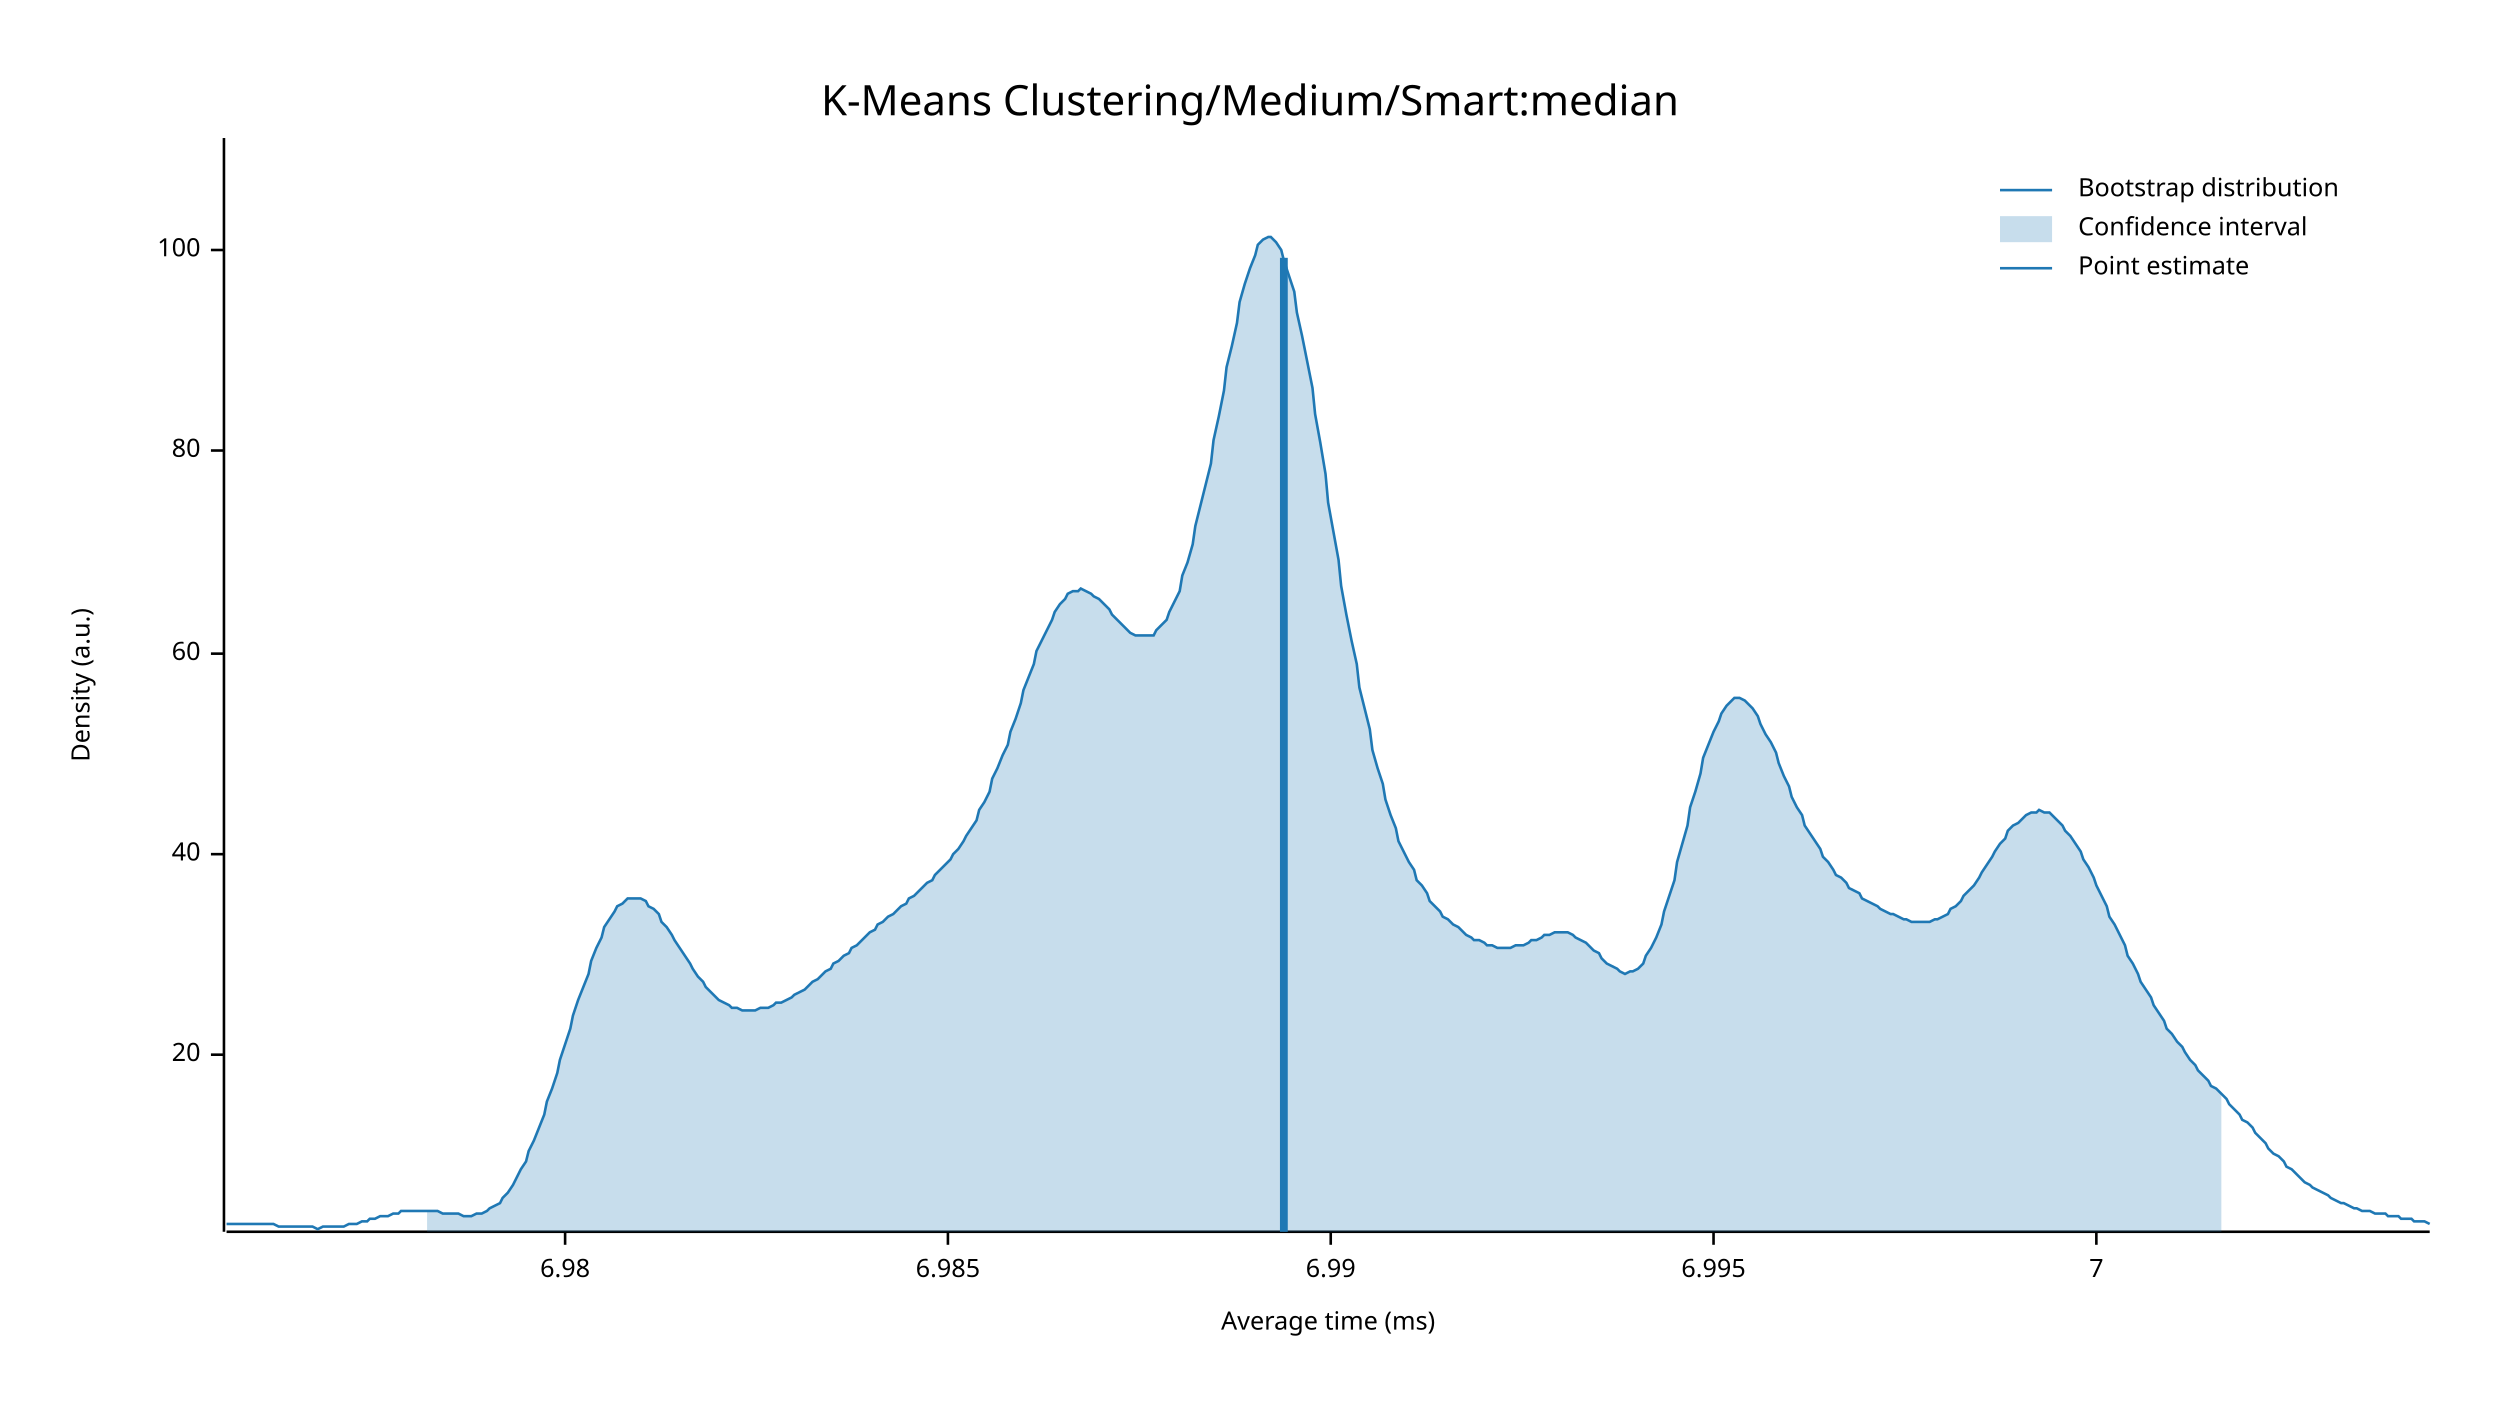
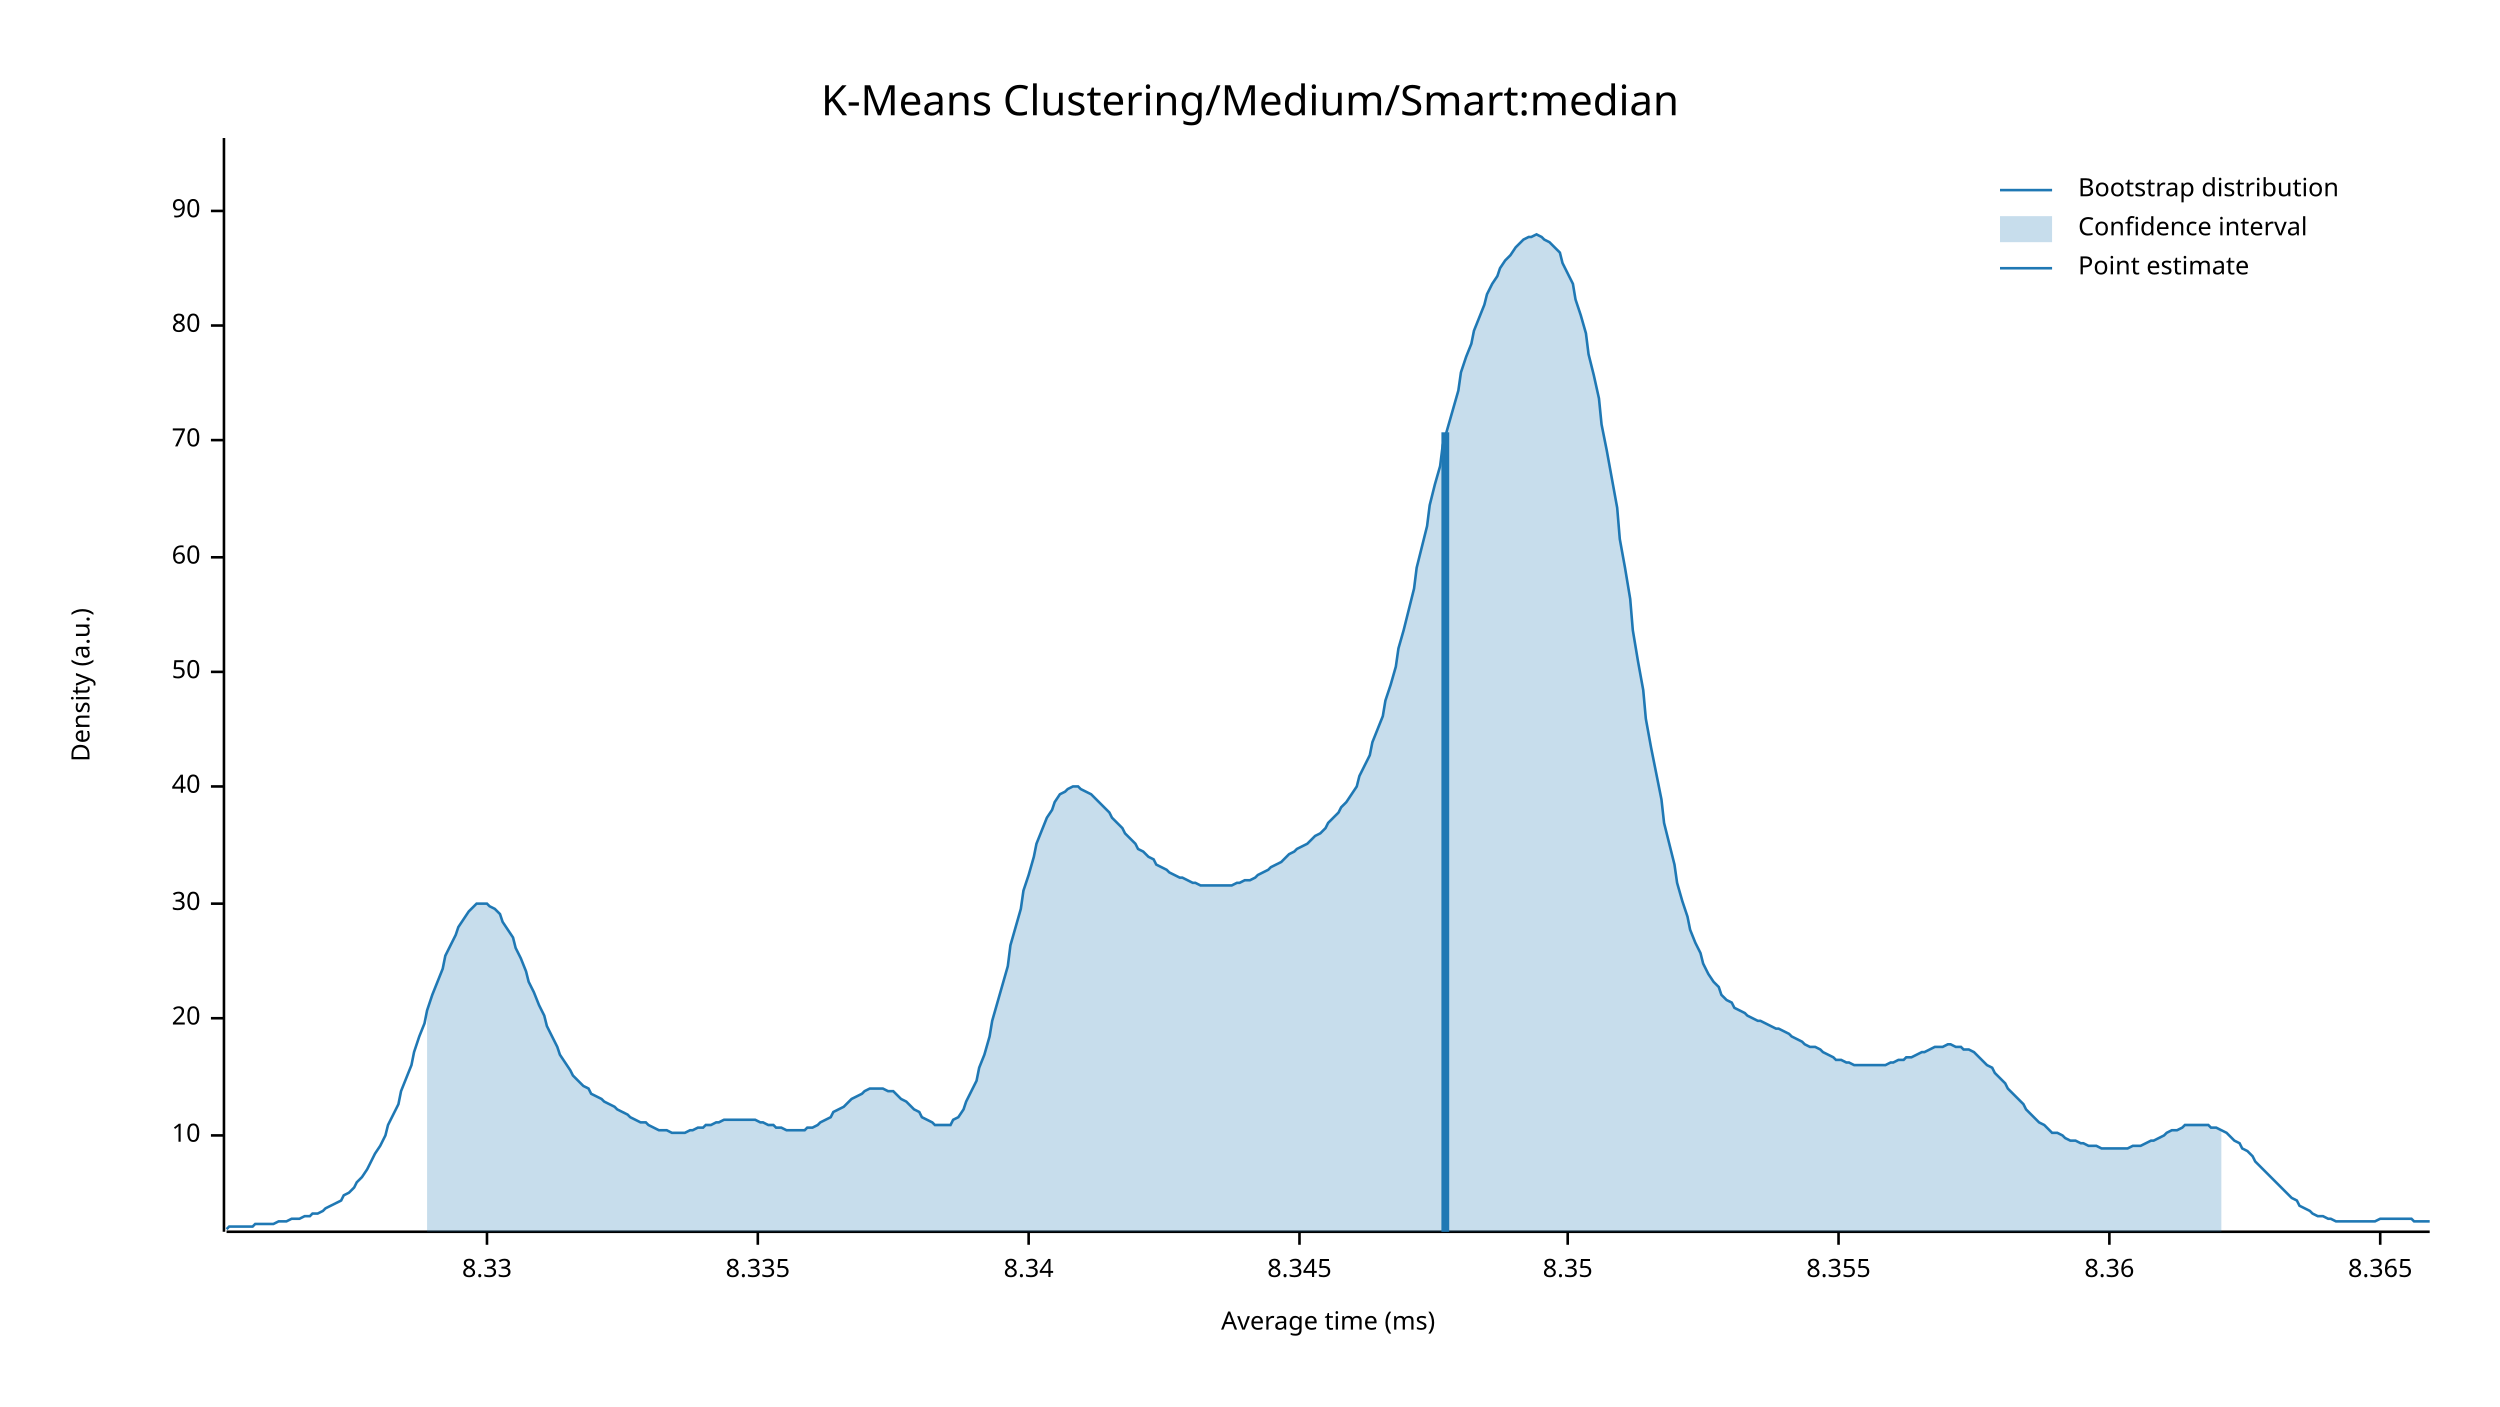
<svg xmlns="http://www.w3.org/2000/svg" width="960" height="540" viewBox="0 0 960 540">
  <text x="480" y="32" dy="0.76em" text-anchor="middle" font-family="sans-serif" font-size="16.129" opacity="1" fill="#000000">
K-Means Clustering/Medium/Smart:median
</text>
  <text x="27" y="263" dy="0.76em" text-anchor="middle" font-family="sans-serif" font-size="9.677" opacity="1" fill="#000000" transform="rotate(270, 27, 263)">
Density (a.u.)
</text>
  <text x="510" y="513" dy="-0.5ex" text-anchor="middle" font-family="sans-serif" font-size="9.677" opacity="1" fill="#000000">
Average time (ms)
</text>
  <polyline fill="none" opacity="1" stroke="#000000" stroke-width="1" points="86,53 86,473 " />
-   <text x="77" y="405" dy="0.5ex" text-anchor="end" font-family="sans-serif" font-size="9.677" opacity="1" fill="#000000">
+   <text x="77" y="436" dy="0.5ex" text-anchor="end" font-family="sans-serif" font-size="9.677" opacity="1" fill="#000000">
+ 10
+ </text>
+   <polyline fill="none" opacity="1" stroke="#000000" stroke-width="1" points="81,436 86,436 " />
+   <text x="77" y="391" dy="0.5ex" text-anchor="end" font-family="sans-serif" font-size="9.677" opacity="1" fill="#000000">
20
</text>
-   <polyline fill="none" opacity="1" stroke="#000000" stroke-width="1" points="81,405 86,405 " />
-   <text x="77" y="328" dy="0.5ex" text-anchor="end" font-family="sans-serif" font-size="9.677" opacity="1" fill="#000000">
+   <polyline fill="none" opacity="1" stroke="#000000" stroke-width="1" points="81,391 86,391 " />
+   <text x="77" y="347" dy="0.5ex" text-anchor="end" font-family="sans-serif" font-size="9.677" opacity="1" fill="#000000">
+ 30
+ </text>
+   <polyline fill="none" opacity="1" stroke="#000000" stroke-width="1" points="81,347 86,347 " />
+   <text x="77" y="302" dy="0.5ex" text-anchor="end" font-family="sans-serif" font-size="9.677" opacity="1" fill="#000000">
40
</text>
-   <polyline fill="none" opacity="1" stroke="#000000" stroke-width="1" points="81,328 86,328 " />
-   <text x="77" y="251" dy="0.5ex" text-anchor="end" font-family="sans-serif" font-size="9.677" opacity="1" fill="#000000">
+   <polyline fill="none" opacity="1" stroke="#000000" stroke-width="1" points="81,302 86,302 " />
+   <text x="77" y="258" dy="0.5ex" text-anchor="end" font-family="sans-serif" font-size="9.677" opacity="1" fill="#000000">
+ 50
+ </text>
+   <polyline fill="none" opacity="1" stroke="#000000" stroke-width="1" points="81,258 86,258 " />
+   <text x="77" y="214" dy="0.5ex" text-anchor="end" font-family="sans-serif" font-size="9.677" opacity="1" fill="#000000">
60
</text>
-   <polyline fill="none" opacity="1" stroke="#000000" stroke-width="1" points="81,251 86,251 " />
-   <text x="77" y="173" dy="0.5ex" text-anchor="end" font-family="sans-serif" font-size="9.677" opacity="1" fill="#000000">
+   <polyline fill="none" opacity="1" stroke="#000000" stroke-width="1" points="81,214 86,214 " />
+   <text x="77" y="169" dy="0.5ex" text-anchor="end" font-family="sans-serif" font-size="9.677" opacity="1" fill="#000000">
+ 70
+ </text>
+   <polyline fill="none" opacity="1" stroke="#000000" stroke-width="1" points="81,169 86,169 " />
+   <text x="77" y="125" dy="0.5ex" text-anchor="end" font-family="sans-serif" font-size="9.677" opacity="1" fill="#000000">
80
</text>
-   <polyline fill="none" opacity="1" stroke="#000000" stroke-width="1" points="81,173 86,173 " />
-   <text x="77" y="96" dy="0.5ex" text-anchor="end" font-family="sans-serif" font-size="9.677" opacity="1" fill="#000000">
- 100
+   <polyline fill="none" opacity="1" stroke="#000000" stroke-width="1" points="81,125 86,125 " />
+   <text x="77" y="81" dy="0.5ex" text-anchor="end" font-family="sans-serif" font-size="9.677" opacity="1" fill="#000000">
+ 90
</text>
-   <polyline fill="none" opacity="1" stroke="#000000" stroke-width="1" points="81,96 86,96 " />
+   <polyline fill="none" opacity="1" stroke="#000000" stroke-width="1" points="81,81 86,81 " />
  <polyline fill="none" opacity="1" stroke="#000000" stroke-width="1" points="87,473 933,473 " />
-   <text x="217" y="483" dy="0.76em" text-anchor="middle" font-family="sans-serif" font-size="9.677" opacity="1" fill="#000000">
- 6.98
+   <text x="187" y="483" dy="0.76em" text-anchor="middle" font-family="sans-serif" font-size="9.677" opacity="1" fill="#000000">
+ 8.33
</text>
-   <polyline fill="none" opacity="1" stroke="#000000" stroke-width="1" points="217,473 217,478 " />
-   <text x="364" y="483" dy="0.76em" text-anchor="middle" font-family="sans-serif" font-size="9.677" opacity="1" fill="#000000">
- 6.985
+   <polyline fill="none" opacity="1" stroke="#000000" stroke-width="1" points="187,473 187,478 " />
+   <text x="291" y="483" dy="0.76em" text-anchor="middle" font-family="sans-serif" font-size="9.677" opacity="1" fill="#000000">
+ 8.335
</text>
-   <polyline fill="none" opacity="1" stroke="#000000" stroke-width="1" points="364,473 364,478 " />
-   <text x="511" y="483" dy="0.76em" text-anchor="middle" font-family="sans-serif" font-size="9.677" opacity="1" fill="#000000">
- 6.99
+   <polyline fill="none" opacity="1" stroke="#000000" stroke-width="1" points="291,473 291,478 " />
+   <text x="395" y="483" dy="0.76em" text-anchor="middle" font-family="sans-serif" font-size="9.677" opacity="1" fill="#000000">
+ 8.34
</text>
-   <polyline fill="none" opacity="1" stroke="#000000" stroke-width="1" points="511,473 511,478 " />
-   <text x="658" y="483" dy="0.76em" text-anchor="middle" font-family="sans-serif" font-size="9.677" opacity="1" fill="#000000">
- 6.995
+   <polyline fill="none" opacity="1" stroke="#000000" stroke-width="1" points="395,473 395,478 " />
+   <text x="499" y="483" dy="0.76em" text-anchor="middle" font-family="sans-serif" font-size="9.677" opacity="1" fill="#000000">
+ 8.345
</text>
-   <polyline fill="none" opacity="1" stroke="#000000" stroke-width="1" points="658,473 658,478 " />
-   <text x="805" y="483" dy="0.76em" text-anchor="middle" font-family="sans-serif" font-size="9.677" opacity="1" fill="#000000">
- 7
+   <polyline fill="none" opacity="1" stroke="#000000" stroke-width="1" points="499,473 499,478 " />
+   <text x="602" y="483" dy="0.76em" text-anchor="middle" font-family="sans-serif" font-size="9.677" opacity="1" fill="#000000">
+ 8.35
</text>
-   <polyline fill="none" opacity="1" stroke="#000000" stroke-width="1" points="805,473 805,478 " />
-   <polyline fill="none" opacity="1" stroke="#1F78B4" stroke-width="1" points="87,470 88,470 90,470 92,470 93,470 95,470 97,470 98,470 100,470 102,470 103,470 105,470 107,471 109,471 110,471 112,471 114,471 115,471 117,471 119,471 120,471 122,472 124,471 125,471 127,471 129,471 131,471 132,471 134,470 136,470 137,470 139,469 141,469 142,468 144,468 146,467 148,467 149,467 151,466 153,466 154,465 156,465 158,465 159,465 161,465 163,465 164,465 166,465 168,465 170,466 171,466 173,466 175,466 176,466 178,467 180,467 181,467 183,466 185,466 187,465 188,464 190,463 192,462 193,460 195,458 197,455 198,453 200,449 202,446 203,442 205,438 207,433 209,428 210,423 212,418 214,412 215,407 217,401 219,395 220,390 222,384 224,379 226,374 227,369 229,364 231,360 232,356 234,353 236,350 237,348 239,347 241,345 242,345 244,345 246,345 248,346 249,348 251,349 253,351 254,354 256,356 258,359 259,361 261,364 263,367 265,370 266,372 268,375 270,377 271,379 273,381 275,383 276,384 278,385 280,386 281,387 283,387 285,388 287,388 288,388 290,388 292,387 293,387 295,387 297,386 298,385 300,385 302,384 304,383 305,382 307,381 309,380 310,379 312,377 314,376 315,375 317,373 319,372 320,370 322,369 324,367 326,366 327,364 329,363 331,361 332,360 334,358 336,357 337,355 339,354 341,352 343,351 344,350 346,348 348,347 349,345 351,344 353,342 354,341 356,339 358,338 359,336 361,334 363,332 365,330 366,328 368,326 370,323 371,321 373,318 375,315 376,311 378,308 380,304 381,299 383,295 385,290 387,286 388,281 390,276 392,270 393,265 395,260 397,255 398,250 400,246 402,242 404,238 405,235 407,232 409,230 410,228 412,227 414,227 415,226 417,227 419,228 420,229 422,230 424,232 426,234 427,236 429,238 431,240 432,241 434,243 436,244 437,244 439,244 441,244 443,244 444,242 446,240 448,238 449,235 451,231 453,227 454,221 456,216 458,209 459,202 461,194 463,186 465,178 466,169 468,160 470,150 471,141 473,133 475,124 476,116 478,109 480,103 482,98 483,94 485,92 487,91 488,91 490,93 492,96 493,100 495,106 497,112 498,120 500,129 502,139 504,149 505,159 507,170 509,182 510,193 512,204 514,215 515,225 517,236 519,246 521,255 522,264 524,272 526,280 527,288 529,295 531,301 532,307 534,313 536,318 537,323 539,327 541,331 543,334 544,338 546,340 548,343 549,346 551,348 553,350 554,352 556,353 558,355 560,356 561,357 563,359 565,360 566,361 568,361 570,362 571,363 573,363 575,364 576,364 578,364 580,364 582,363 583,363 585,363 587,362 588,361 590,361 592,360 593,359 595,359 597,358 599,358 600,358 602,358 604,359 605,360 607,361 609,362 610,363 612,365 614,366 615,368 617,370 619,371 621,372 622,373 624,374 626,373 627,373 629,372 631,370 632,367 634,364 636,360 638,355 639,350 641,344 643,338 644,331 646,324 648,317 649,310 651,304 653,297 654,291 656,286 658,281 660,277 661,274 663,271 665,269 666,268 668,268 670,269 671,270 673,272 675,275 676,278 678,282 680,285 682,289 683,293 685,298 687,302 688,306 690,310 692,313 693,317 695,320 697,323 699,326 700,329 702,331 704,334 705,336 707,337 709,339 710,341 712,342 714,343 715,345 717,346 719,347 721,348 722,349 724,350 726,351 727,351 729,352 731,353 732,353 734,354 736,354 738,354 739,354 741,354 743,353 744,353 746,352 748,351 749,349 751,348 753,346 754,344 756,342 758,340 760,337 761,335 763,332 765,329 766,327 768,324 770,322 771,319 773,317 775,316 777,314 778,313 780,312 782,312 783,311 785,312 787,312 788,313 790,315 792,317 793,319 795,321 797,324 799,327 800,330 802,333 804,337 805,340 807,344 809,348 810,352 812,355 814,359 816,363 817,367 819,370 821,374 822,377 824,380 826,383 827,386 829,389 831,392 832,395 834,397 836,400 838,402 839,404 841,407 843,409 844,411 846,413 848,415 849,417 851,418 853,420 855,422 856,424 858,426 860,428 861,430 863,431 865,433 866,435 868,437 870,439 871,441 873,443 875,444 877,446 878,448 880,449 882,451 883,452 885,454 887,455 888,456 890,457 892,458 894,459 895,460 897,461 899,462 900,462 902,463 904,464 905,464 907,465 909,465 910,465 912,466 914,466 916,466 917,467 919,467 921,467 922,468 924,468 926,468 927,469 929,469 931,469 933,470 " />
-   <polygon opacity="0.25" fill="#1F78B4" points="164,465 166,465 168,465 170,466 171,466 173,466 175,466 176,466 178,467 180,467 181,467 183,466 185,466 187,465 188,464 190,463 192,462 193,460 195,458 197,455 198,453 200,449 202,446 203,442 205,438 207,433 209,428 210,423 212,418 214,412 215,407 217,401 219,395 220,390 222,384 224,379 226,374 227,369 229,364 231,360 232,356 234,353 236,350 237,348 239,347 241,345 242,345 244,345 246,345 248,346 249,348 251,349 253,351 254,354 256,356 258,359 259,361 261,364 263,367 265,370 266,372 268,375 270,377 271,379 273,381 275,383 276,384 278,385 280,386 281,387 283,387 285,388 287,388 288,388 290,388 292,387 293,387 295,387 297,386 298,385 300,385 302,384 304,383 305,382 307,381 309,380 310,379 312,377 314,376 315,375 317,373 319,372 320,370 322,369 324,367 326,366 327,364 329,363 331,361 332,360 334,358 336,357 337,355 339,354 341,352 343,351 344,350 346,348 348,347 349,345 351,344 353,342 354,341 356,339 358,338 359,336 361,334 363,332 365,330 366,328 368,326 370,323 371,321 373,318 375,315 376,311 378,308 380,304 381,299 383,295 385,290 387,286 388,281 390,276 392,270 393,265 395,260 397,255 398,250 400,246 402,242 404,238 405,235 407,232 409,230 410,228 412,227 414,227 415,226 417,227 419,228 420,229 422,230 424,232 426,234 427,236 429,238 431,240 432,241 434,243 436,244 437,244 439,244 441,244 443,244 444,242 446,240 448,238 449,235 451,231 453,227 454,221 456,216 458,209 459,202 461,194 463,186 465,178 466,169 468,160 470,150 471,141 473,133 475,124 476,116 478,109 480,103 482,98 483,94 485,92 487,91 488,91 490,93 492,96 493,100 495,106 497,112 498,120 500,129 502,139 504,149 505,159 507,170 509,182 510,193 512,204 514,215 515,225 517,236 519,246 521,255 522,264 524,272 526,280 527,288 529,295 531,301 532,307 534,313 536,318 537,323 539,327 541,331 543,334 544,338 546,340 548,343 549,346 551,348 553,350 554,352 556,353 558,355 560,356 561,357 563,359 565,360 566,361 568,361 570,362 571,363 573,363 575,364 576,364 578,364 580,364 582,363 583,363 585,363 587,362 588,361 590,361 592,360 593,359 595,359 597,358 599,358 600,358 602,358 604,359 605,360 607,361 609,362 610,363 612,365 614,366 615,368 617,370 619,371 621,372 622,373 624,374 626,373 627,373 629,372 631,370 632,367 634,364 636,360 638,355 639,350 641,344 643,338 644,331 646,324 648,317 649,310 651,304 653,297 654,291 656,286 658,281 660,277 661,274 663,271 665,269 666,268 668,268 670,269 671,270 673,272 675,275 676,278 678,282 680,285 682,289 683,293 685,298 687,302 688,306 690,310 692,313 693,317 695,320 697,323 699,326 700,329 702,331 704,334 705,336 707,337 709,339 710,341 712,342 714,343 715,345 717,346 719,347 721,348 722,349 724,350 726,351 727,351 729,352 731,353 732,353 734,354 736,354 738,354 739,354 741,354 743,353 744,353 746,352 748,351 749,349 751,348 753,346 754,344 756,342 758,340 760,337 761,335 763,332 765,329 766,327 768,324 770,322 771,319 773,317 775,316 777,314 778,313 780,312 782,312 783,311 785,312 787,312 788,313 790,315 792,317 793,319 795,321 797,324 799,327 800,330 802,333 804,337 805,340 807,344 809,348 810,352 812,355 814,359 816,363 817,367 819,370 821,374 822,377 824,380 826,383 827,386 829,389 831,392 832,395 834,397 836,400 838,402 839,404 841,407 843,409 844,411 846,413 848,415 849,417 851,418 853,420 853,473 164,473 " />
-   <polyline fill="none" opacity="1" stroke="#1F78B4" stroke-width="3" points="493,473 493,99 " />
+   <polyline fill="none" opacity="1" stroke="#000000" stroke-width="1" points="602,473 602,478 " />
+   <text x="706" y="483" dy="0.76em" text-anchor="middle" font-family="sans-serif" font-size="9.677" opacity="1" fill="#000000">
+ 8.355
+ </text>
+   <polyline fill="none" opacity="1" stroke="#000000" stroke-width="1" points="706,473 706,478 " />
+   <text x="810" y="483" dy="0.76em" text-anchor="middle" font-family="sans-serif" font-size="9.677" opacity="1" fill="#000000">
+ 8.36
+ </text>
+   <polyline fill="none" opacity="1" stroke="#000000" stroke-width="1" points="810,473 810,478 " />
+   <text x="914" y="483" dy="0.76em" text-anchor="middle" font-family="sans-serif" font-size="9.677" opacity="1" fill="#000000">
+ 8.365
+ </text>
+   <polyline fill="none" opacity="1" stroke="#000000" stroke-width="1" points="914,473 914,478 " />
+   <polyline fill="none" opacity="1" stroke="#1F78B4" stroke-width="1" points="87,472 88,471 90,471 92,471 93,471 95,471 97,471 98,470 100,470 102,470 103,470 105,470 107,469 109,469 110,469 112,468 114,468 115,468 117,467 119,467 120,466 122,466 124,465 125,464 127,463 129,462 131,461 132,459 134,458 136,456 137,454 139,452 141,449 142,447 144,443 146,440 148,436 149,432 151,428 153,424 154,419 156,414 158,409 159,404 161,398 163,393 164,388 166,382 168,377 170,372 171,367 173,363 175,359 176,356 178,353 180,350 181,349 183,347 185,347 187,347 188,348 190,349 192,351 193,354 195,357 197,360 198,364 200,368 202,373 203,377 205,381 207,386 209,390 210,394 212,398 214,402 215,405 217,408 219,411 220,413 222,415 224,417 226,418 227,420 229,421 231,422 232,423 234,424 236,425 237,426 239,427 241,428 242,429 244,430 246,431 248,431 249,432 251,433 253,434 254,434 256,434 258,435 259,435 261,435 263,435 265,434 266,434 268,433 270,433 271,432 273,432 275,431 276,431 278,430 280,430 281,430 283,430 285,430 287,430 288,430 290,430 292,431 293,431 295,432 297,432 298,433 300,433 302,434 304,434 305,434 307,434 309,434 310,433 312,433 314,432 315,431 317,430 319,429 320,427 322,426 324,425 326,423 327,422 329,421 331,420 332,419 334,418 336,418 337,418 339,418 341,419 343,419 344,420 346,422 348,423 349,424 351,426 353,427 354,429 356,430 358,431 359,432 361,432 363,432 365,432 366,430 368,429 370,426 371,423 373,419 375,415 376,410 378,405 380,398 381,392 383,385 385,378 387,371 388,363 390,356 392,349 393,342 395,336 397,329 398,324 400,319 402,314 404,311 405,308 407,305 409,304 410,303 412,302 414,302 415,303 417,304 419,305 420,306 422,308 424,310 426,312 427,314 429,316 431,318 432,320 434,322 436,324 437,326 439,327 441,329 443,330 444,332 446,333 448,334 449,335 451,336 453,337 454,337 456,338 458,339 459,339 461,340 463,340 465,340 466,340 468,340 470,340 471,340 473,340 475,339 476,339 478,338 480,338 482,337 483,336 485,335 487,334 488,333 490,332 492,331 493,330 495,328 497,327 498,326 500,325 502,324 504,322 505,321 507,320 509,318 510,316 512,314 514,312 515,310 517,308 519,305 521,302 522,298 524,294 526,290 527,285 529,280 531,275 532,269 534,263 536,256 537,249 539,242 541,234 543,226 544,218 546,210 548,202 549,194 551,186 553,179 554,171 556,164 558,157 560,150 561,143 563,137 565,132 566,127 568,122 570,117 571,113 573,109 575,106 576,103 578,100 580,98 582,95 583,94 585,92 587,91 588,91 590,90 592,91 593,92 595,93 597,95 599,97 600,101 602,105 604,109 605,115 607,121 609,128 610,136 612,144 614,153 615,163 617,173 619,184 621,195 622,207 624,218 626,230 627,242 629,254 631,265 632,276 634,287 636,297 638,307 639,316 641,324 643,332 644,339 646,346 648,352 649,357 651,362 653,366 654,370 656,374 658,377 660,379 661,382 663,384 665,385 666,387 668,388 670,389 671,390 673,391 675,392 676,392 678,393 680,394 682,395 683,395 685,396 687,397 688,398 690,399 692,400 693,401 695,402 697,402 699,403 700,404 702,405 704,406 705,407 707,407 709,408 710,408 712,409 714,409 715,409 717,409 719,409 721,409 722,409 724,409 726,408 727,408 729,407 731,407 732,406 734,406 736,405 738,404 739,404 741,403 743,402 744,402 746,402 748,401 749,401 751,402 753,402 754,403 756,403 758,404 760,406 761,407 763,409 765,410 766,412 768,414 770,416 771,418 773,420 775,422 777,424 778,426 780,428 782,430 783,431 785,432 787,434 788,435 790,435 792,436 793,437 795,438 797,438 799,439 800,439 802,440 804,440 805,440 807,441 809,441 810,441 812,441 814,441 816,441 817,441 819,440 821,440 822,440 824,439 826,438 827,438 829,437 831,436 832,435 834,434 836,434 838,433 839,432 841,432 843,432 844,432 846,432 848,432 849,433 851,433 853,434 855,435 856,436 858,438 860,439 861,441 863,442 865,444 866,446 868,448 870,450 871,451 873,453 875,455 877,457 878,458 880,460 882,461 883,463 885,464 887,465 888,466 890,467 892,467 894,468 895,468 897,469 899,469 900,469 902,469 904,469 905,469 907,469 909,469 910,469 912,469 914,468 916,468 917,468 919,468 921,468 922,468 924,468 926,468 927,469 929,469 931,469 933,469 " />
+   <polygon opacity="0.25" fill="#1F78B4" points="164,388 166,382 168,377 170,372 171,367 173,363 175,359 176,356 178,353 180,350 181,349 183,347 185,347 187,347 188,348 190,349 192,351 193,354 195,357 197,360 198,364 200,368 202,373 203,377 205,381 207,386 209,390 210,394 212,398 214,402 215,405 217,408 219,411 220,413 222,415 224,417 226,418 227,420 229,421 231,422 232,423 234,424 236,425 237,426 239,427 241,428 242,429 244,430 246,431 248,431 249,432 251,433 253,434 254,434 256,434 258,435 259,435 261,435 263,435 265,434 266,434 268,433 270,433 271,432 273,432 275,431 276,431 278,430 280,430 281,430 283,430 285,430 287,430 288,430 290,430 292,431 293,431 295,432 297,432 298,433 300,433 302,434 304,434 305,434 307,434 309,434 310,433 312,433 314,432 315,431 317,430 319,429 320,427 322,426 324,425 326,423 327,422 329,421 331,420 332,419 334,418 336,418 337,418 339,418 341,419 343,419 344,420 346,422 348,423 349,424 351,426 353,427 354,429 356,430 358,431 359,432 361,432 363,432 365,432 366,430 368,429 370,426 371,423 373,419 375,415 376,410 378,405 380,398 381,392 383,385 385,378 387,371 388,363 390,356 392,349 393,342 395,336 397,329 398,324 400,319 402,314 404,311 405,308 407,305 409,304 410,303 412,302 414,302 415,303 417,304 419,305 420,306 422,308 424,310 426,312 427,314 429,316 431,318 432,320 434,322 436,324 437,326 439,327 441,329 443,330 444,332 446,333 448,334 449,335 451,336 453,337 454,337 456,338 458,339 459,339 461,340 463,340 465,340 466,340 468,340 470,340 471,340 473,340 475,339 476,339 478,338 480,338 482,337 483,336 485,335 487,334 488,333 490,332 492,331 493,330 495,328 497,327 498,326 500,325 502,324 504,322 505,321 507,320 509,318 510,316 512,314 514,312 515,310 517,308 519,305 521,302 522,298 524,294 526,290 527,285 529,280 531,275 532,269 534,263 536,256 537,249 539,242 541,234 543,226 544,218 546,210 548,202 549,194 551,186 553,179 554,171 556,164 558,157 560,150 561,143 563,137 565,132 566,127 568,122 570,117 571,113 573,109 575,106 576,103 578,100 580,98 582,95 583,94 585,92 587,91 588,91 590,90 592,91 593,92 595,93 597,95 599,97 600,101 602,105 604,109 605,115 607,121 609,128 610,136 612,144 614,153 615,163 617,173 619,184 621,195 622,207 624,218 626,230 627,242 629,254 631,265 632,276 634,287 636,297 638,307 639,316 641,324 643,332 644,339 646,346 648,352 649,357 651,362 653,366 654,370 656,374 658,377 660,379 661,382 663,384 665,385 666,387 668,388 670,389 671,390 673,391 675,392 676,392 678,393 680,394 682,395 683,395 685,396 687,397 688,398 690,399 692,400 693,401 695,402 697,402 699,403 700,404 702,405 704,406 705,407 707,407 709,408 710,408 712,409 714,409 715,409 717,409 719,409 721,409 722,409 724,409 726,408 727,408 729,407 731,407 732,406 734,406 736,405 738,404 739,404 741,403 743,402 744,402 746,402 748,401 749,401 751,402 753,402 754,403 756,403 758,404 760,406 761,407 763,409 765,410 766,412 768,414 770,416 771,418 773,420 775,422 777,424 778,426 780,428 782,430 783,431 785,432 787,434 788,435 790,435 792,436 793,437 795,438 797,438 799,439 800,439 802,440 804,440 805,440 807,441 809,441 810,441 812,441 814,441 816,441 817,441 819,440 821,440 822,440 824,439 826,438 827,438 829,437 831,436 832,435 834,434 836,434 838,433 839,432 841,432 843,432 844,432 846,432 848,432 849,433 851,433 853,434 853,473 164,473 " />
+   <polyline fill="none" opacity="1" stroke="#1F78B4" stroke-width="3" points="555,473 555,166 " />
  <text x="798" y="68" dy="0.76em" text-anchor="start" font-family="sans-serif" font-size="9.677" opacity="1" fill="#000000">
Bootstrap distribution
</text>
  <text x="798" y="83" dy="0.76em" text-anchor="start" font-family="sans-serif" font-size="9.677" opacity="1" fill="#000000">
Confidence interval
</text>
  <text x="798" y="98" dy="0.76em" text-anchor="start" font-family="sans-serif" font-size="9.677" opacity="1" fill="#000000">
Point estimate
</text>
  <polyline fill="none" opacity="1" stroke="#1F78B4" stroke-width="1" points="768,73 788,73 " />
  <rect x="768" y="83" width="20" height="10" opacity="0.25" fill="#1F78B4" stroke="none" />
  <polyline fill="none" opacity="1" stroke="#1F78B4" stroke-width="1" points="768,103 788,103 " />
</svg>
